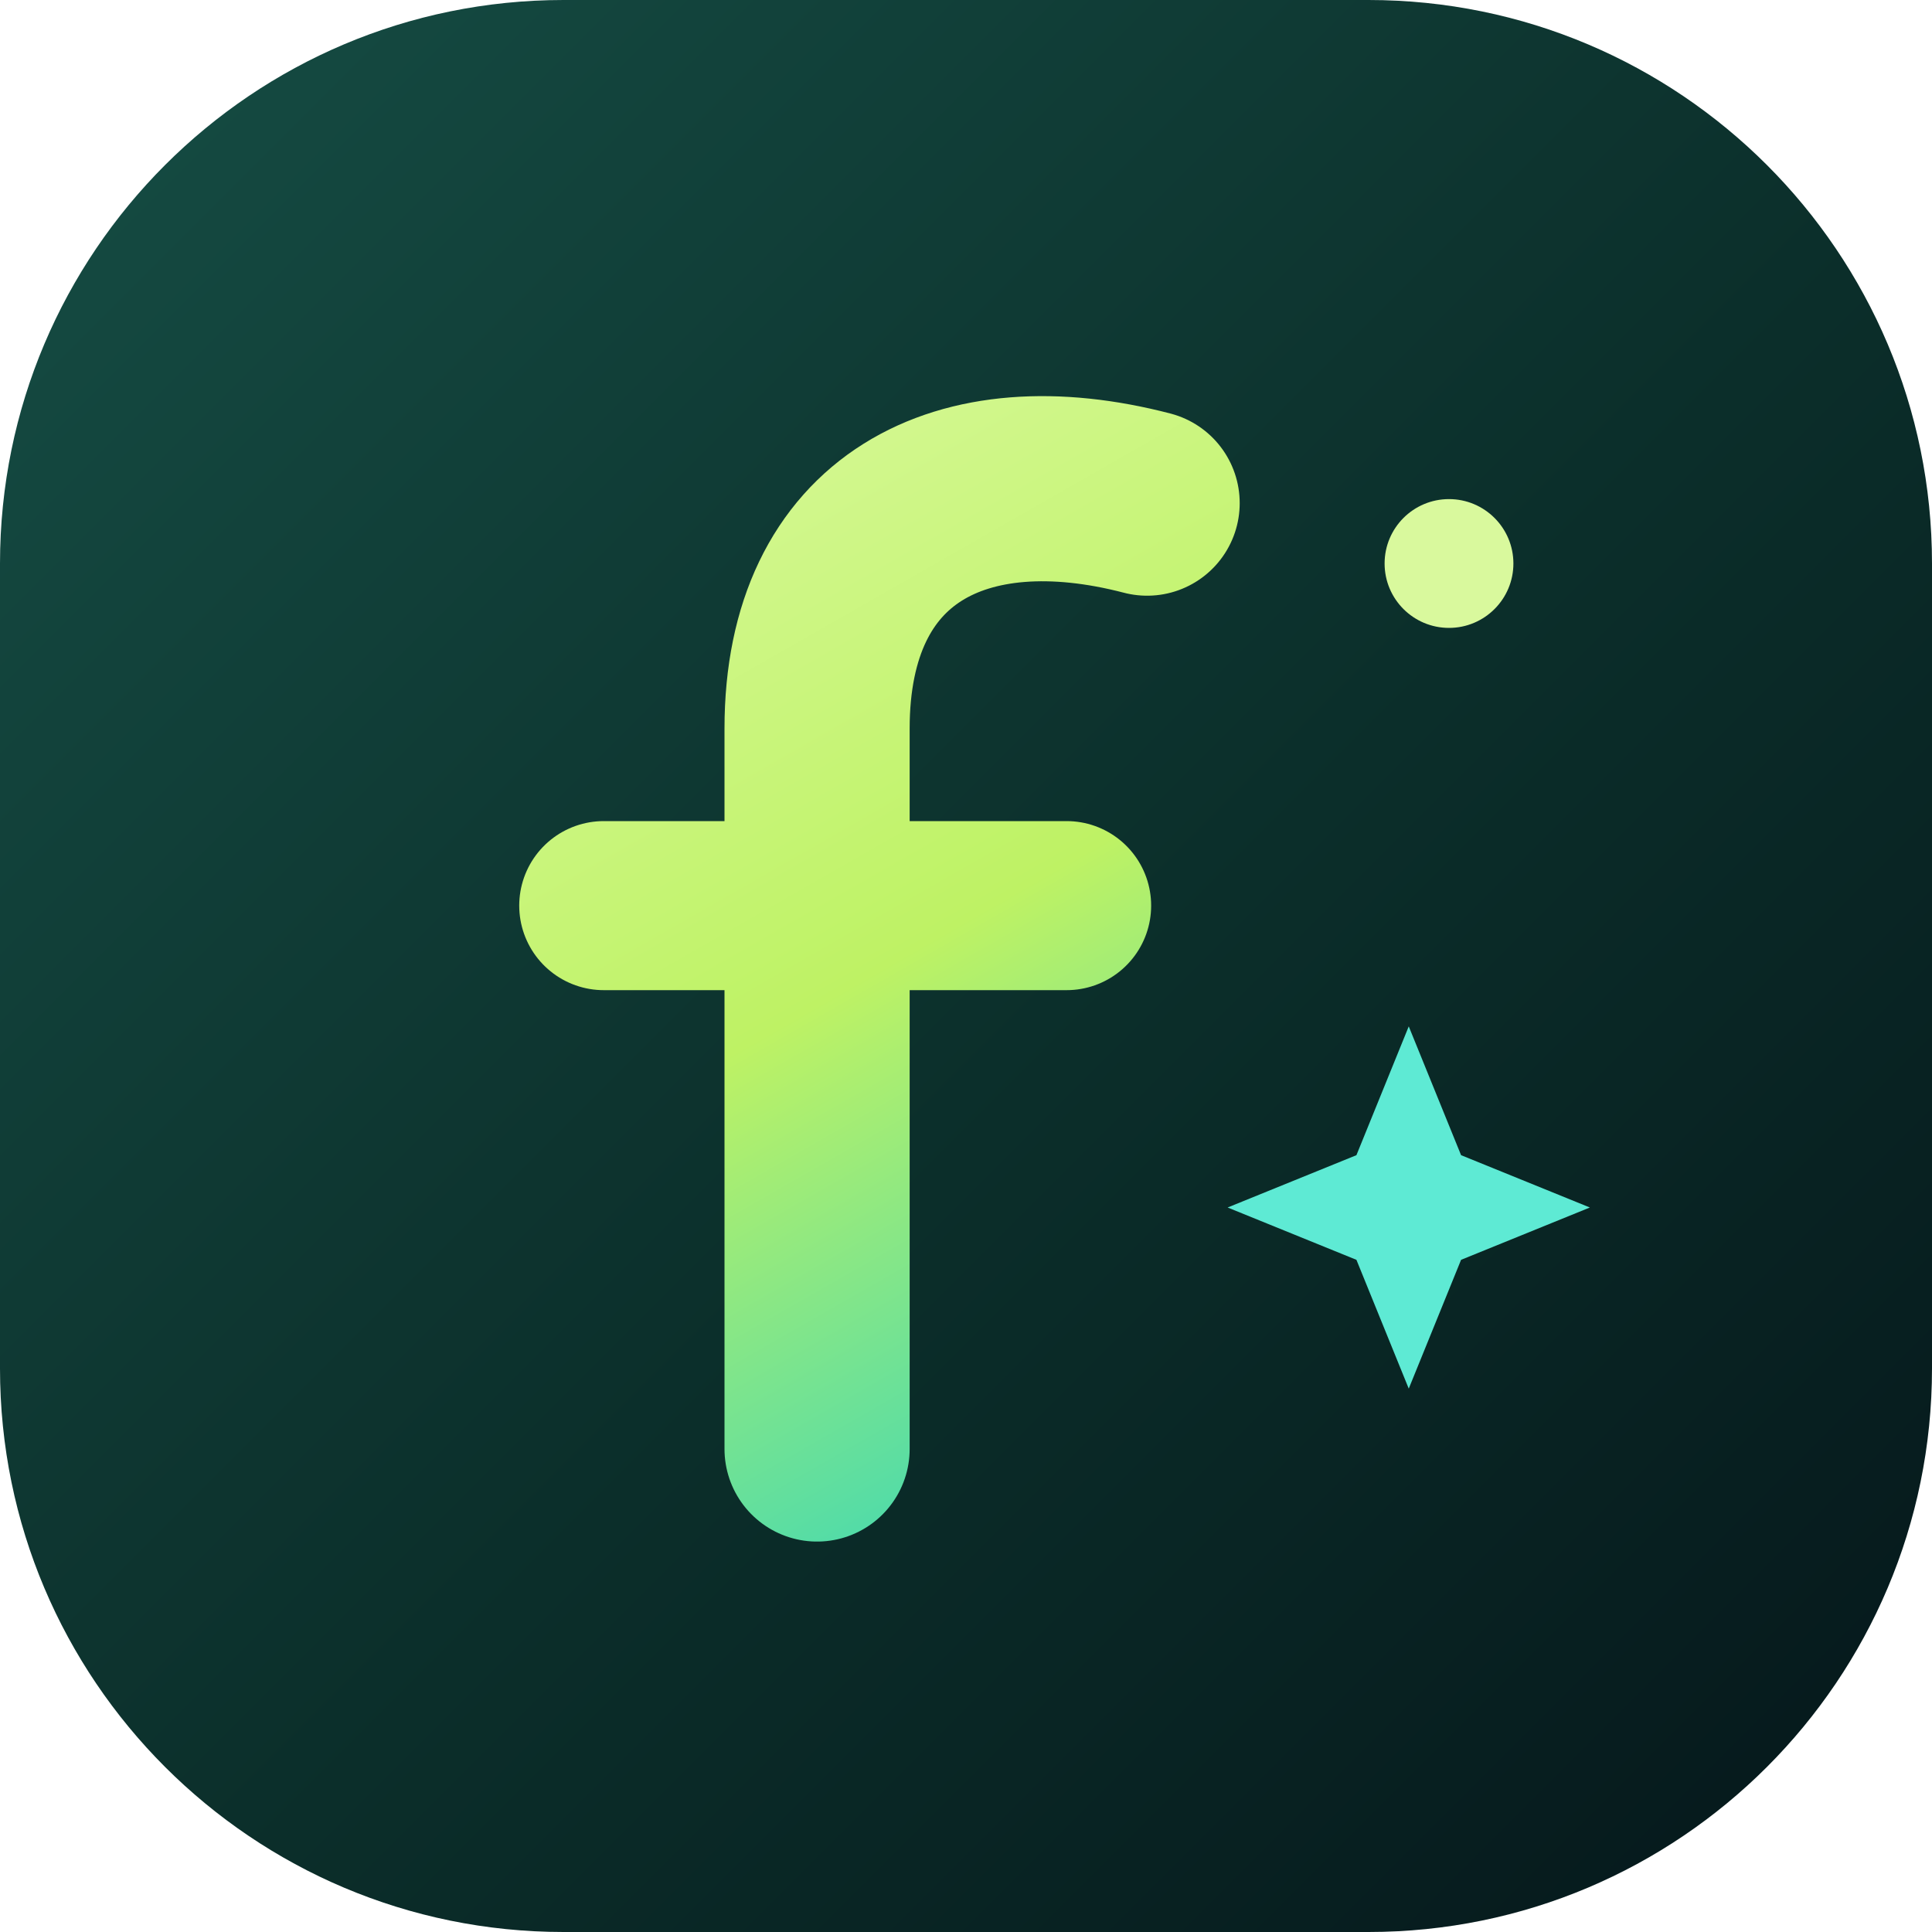
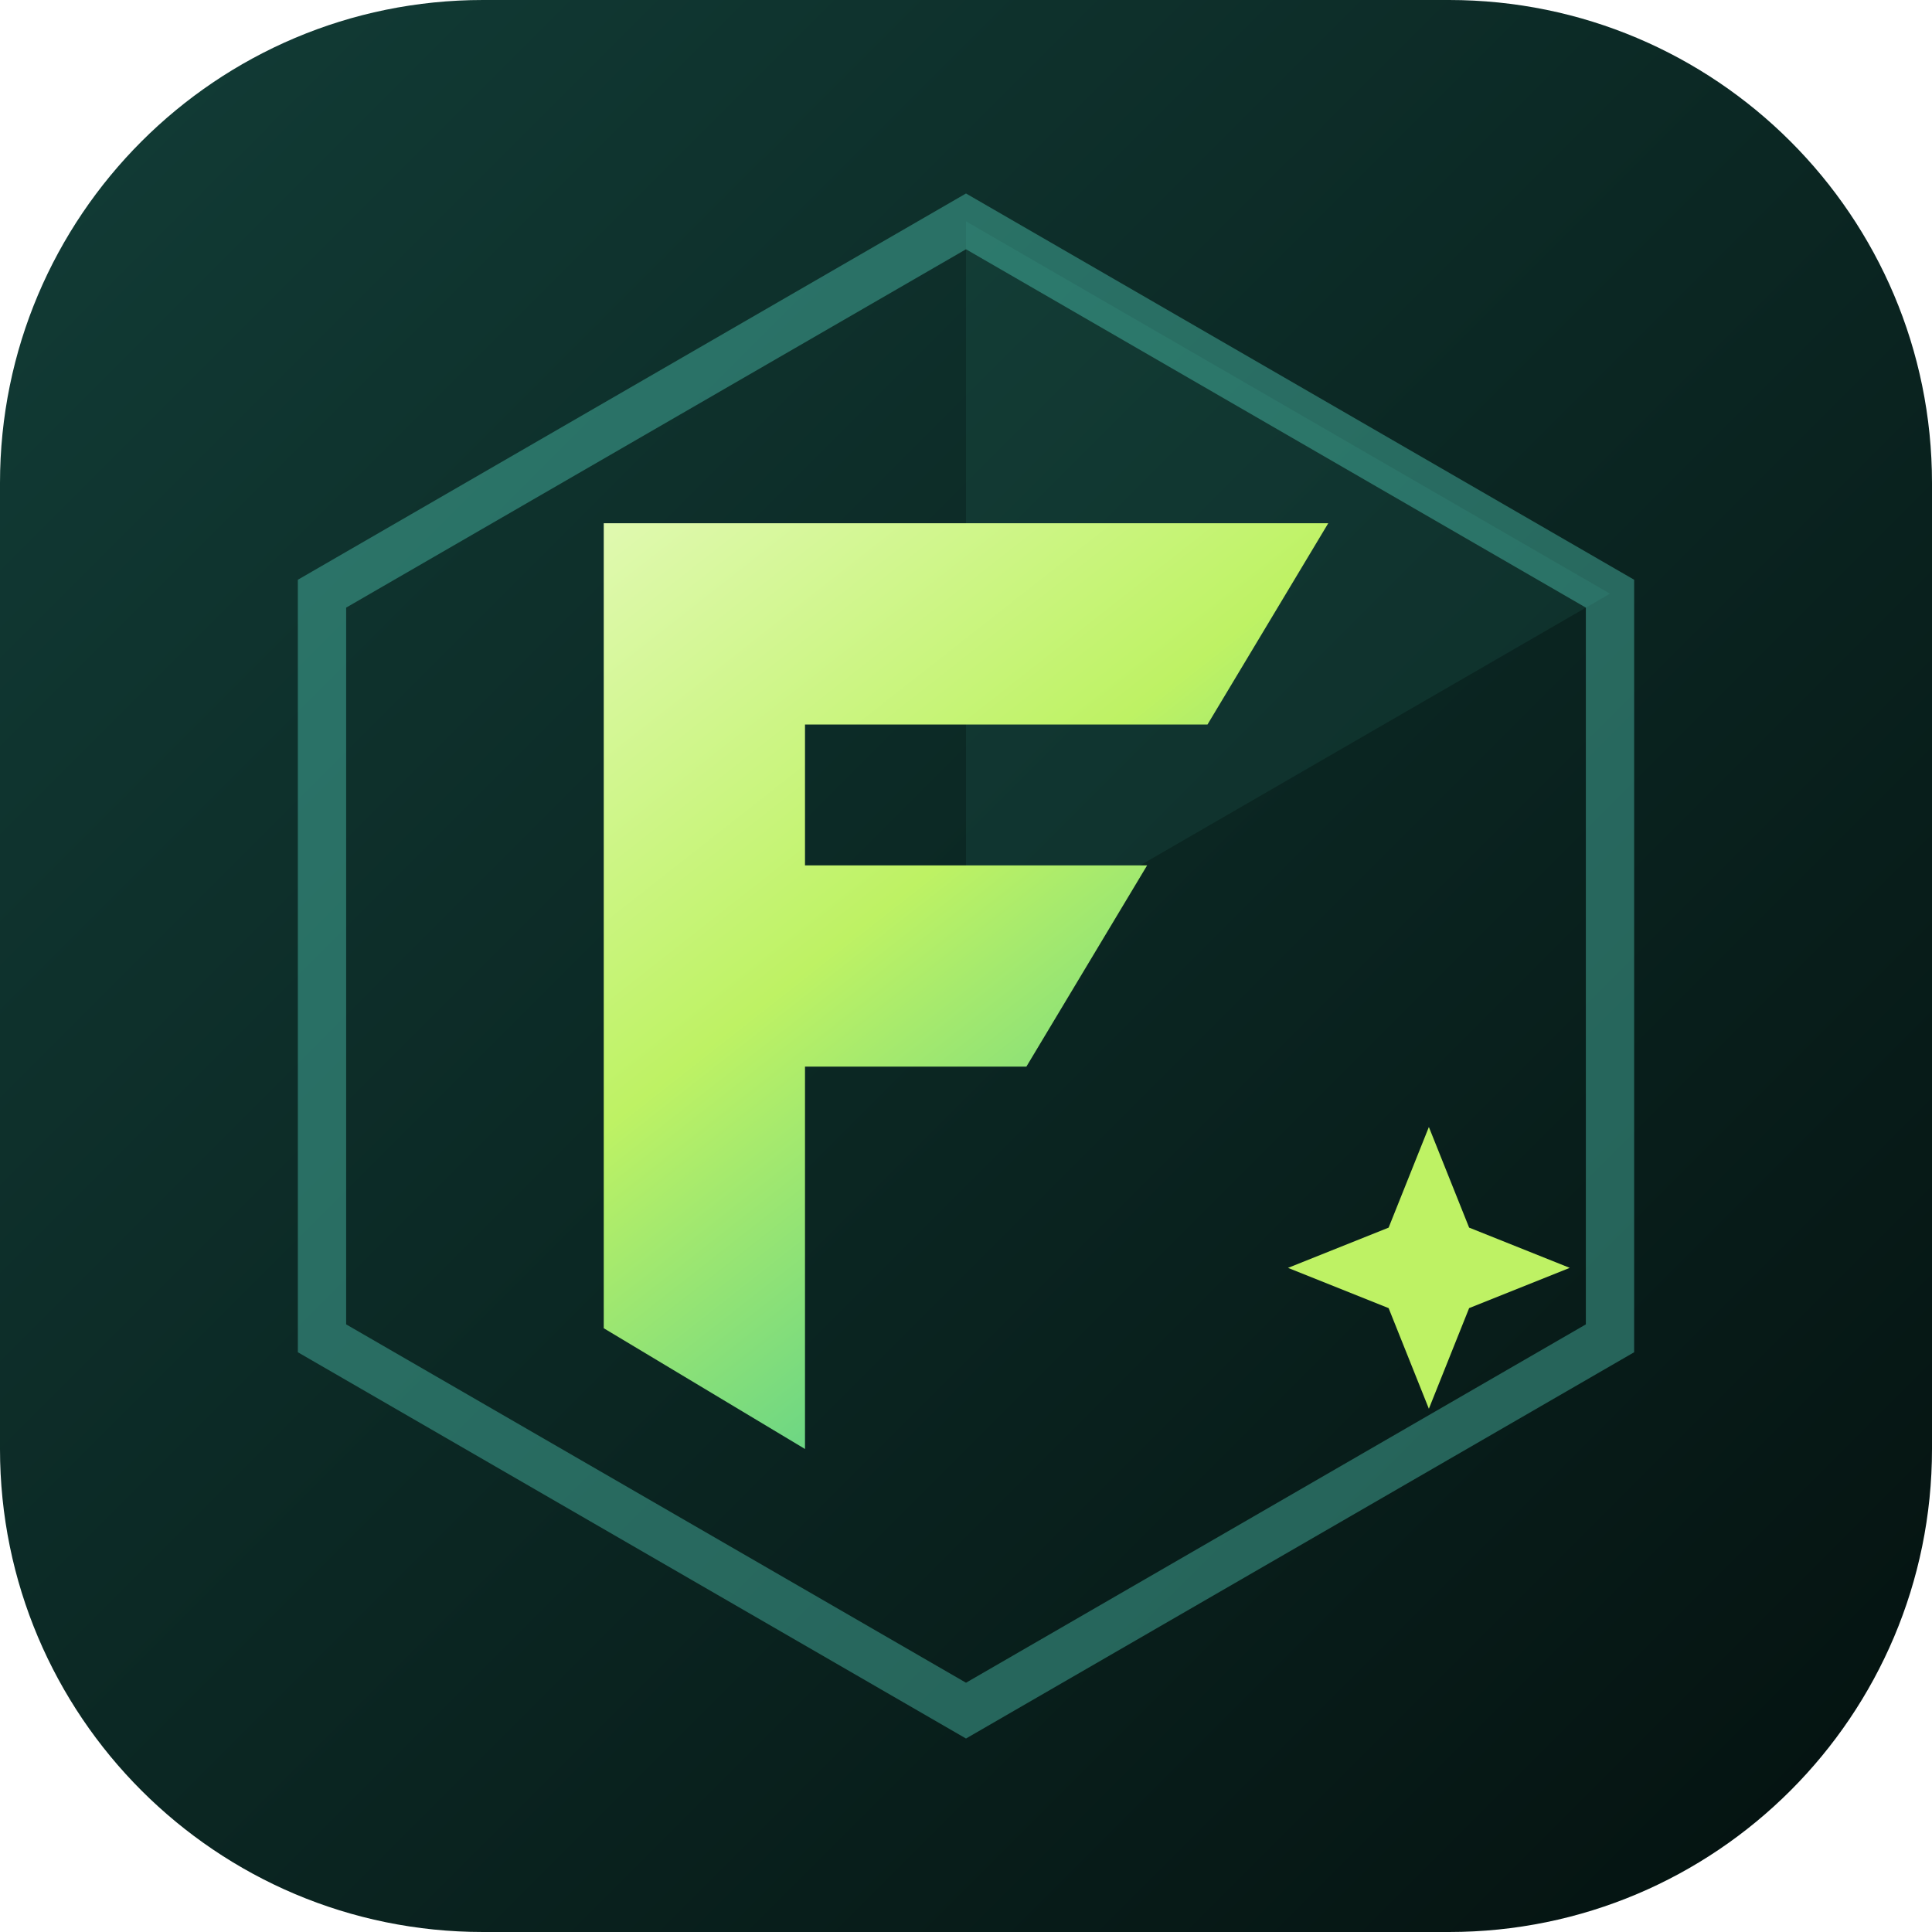
<svg xmlns="http://www.w3.org/2000/svg" viewBox="0 0 48 48">
  <defs>
-     <linearGradient id="b" x1="0" y1="0" x2="1" y2="1">
-       <stop offset="0" stop-color="#164e45" />
-       <stop offset=".55" stop-color="#0b2e2a" />
-       <stop offset="1" stop-color="#05161a" />
+     <linearGradient id="fm-bg" x1="0" y1="0" x2="48" y2="48" gradientUnits="userSpaceOnUse">
+       <stop offset="0" stop-color="#123d37" />
+       <stop offset="1" stop-color="#04110f" />
    </linearGradient>
-     <linearGradient id="i" x1="14" y1="10" x2="30" y2="38" gradientUnits="userSpaceOnUse">
-       <stop offset="0" stop-color="#d9f99d" />
-       <stop offset=".5" stop-color="#bef264" />
-       <stop offset="1" stop-color="#2dd4bf" />
+     <linearGradient id="fm-ink" x1="12" y1="10" x2="34" y2="38" gradientUnits="userSpaceOnUse">
+       <stop offset="0" stop-color="#ecfccb" />
+       <stop offset=".45" stop-color="#bef264" />
+       <stop offset="1" stop-color="#14b8a6" />
    </linearGradient>
  </defs>
-   <rect width="48" height="48" rx="14" fill="url(#b)" />
-   <path d="M28.5 12.5c-4.6-1.2-8.2.6-8.2 5.6V36" fill="none" stroke="url(#i)" stroke-width="4.6" stroke-linecap="round" />
-   <path d="M15 22.5h11.5" stroke="url(#i)" stroke-width="4.2" stroke-linecap="round" />
-   <path d="M35 25.5l1.3 3.2 3.2 1.3-3.2 1.3-1.3 3.2-1.3-3.2-3.2-1.3 3.2-1.3z" fill="#5eead4" />
-   <circle cx="36" cy="14" r="1.6" fill="#d9f99d" />
+   <rect width="48" height="48" rx="12" fill="url(#fm-bg)" />
+   <path d="M24 5.5l16 9.25v18.5L24 42.5 8 33.25v-18.5z" fill="none" stroke="#5eead4" stroke-opacity=".35" stroke-width="1.2" />
+   <path d="M24 5.5l16 9.25L24 24z" fill="#5eead4" fill-opacity=".07" />
+   <path d="M15 13h18l-3 5H20v3.5h8.5l-3 5H20V36l-5-3z" fill="url(#fm-ink)" />
+   <path d="M35.5 28l1 2.5 2.5 1-2.5 1-1 2.5-1-2.5-2.5-1 2.5-1z" fill="#bef264" />
</svg>
